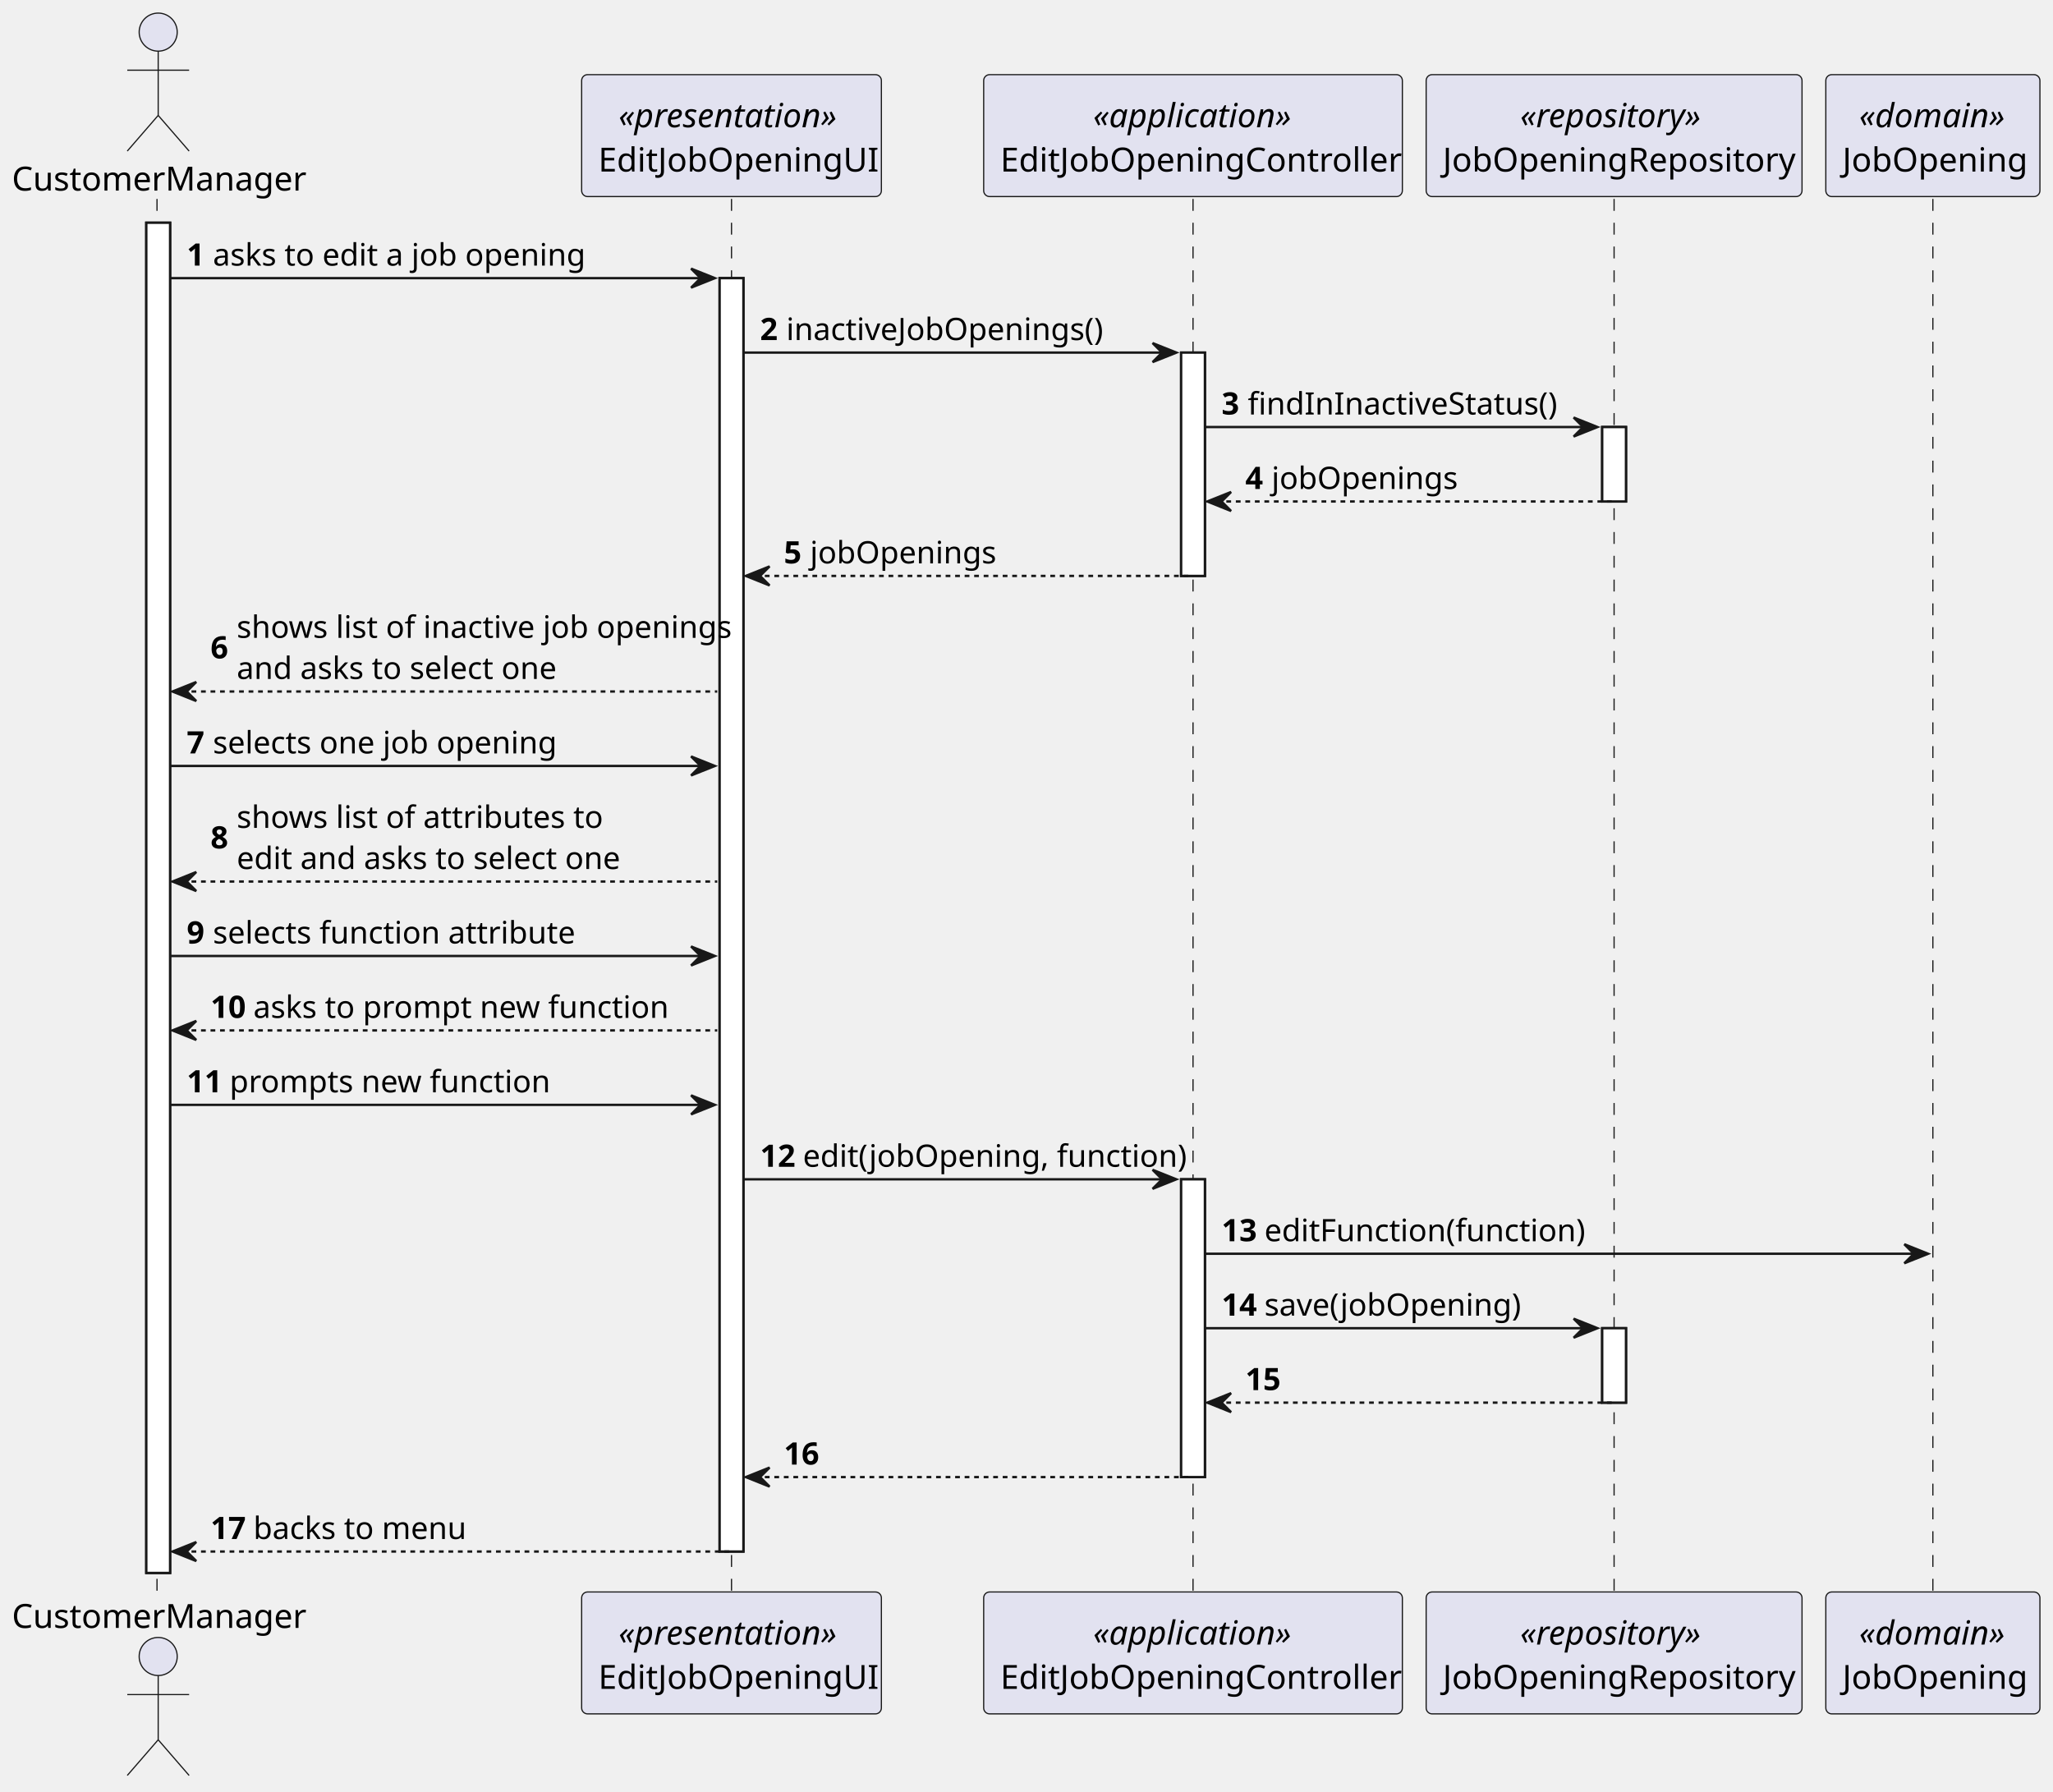
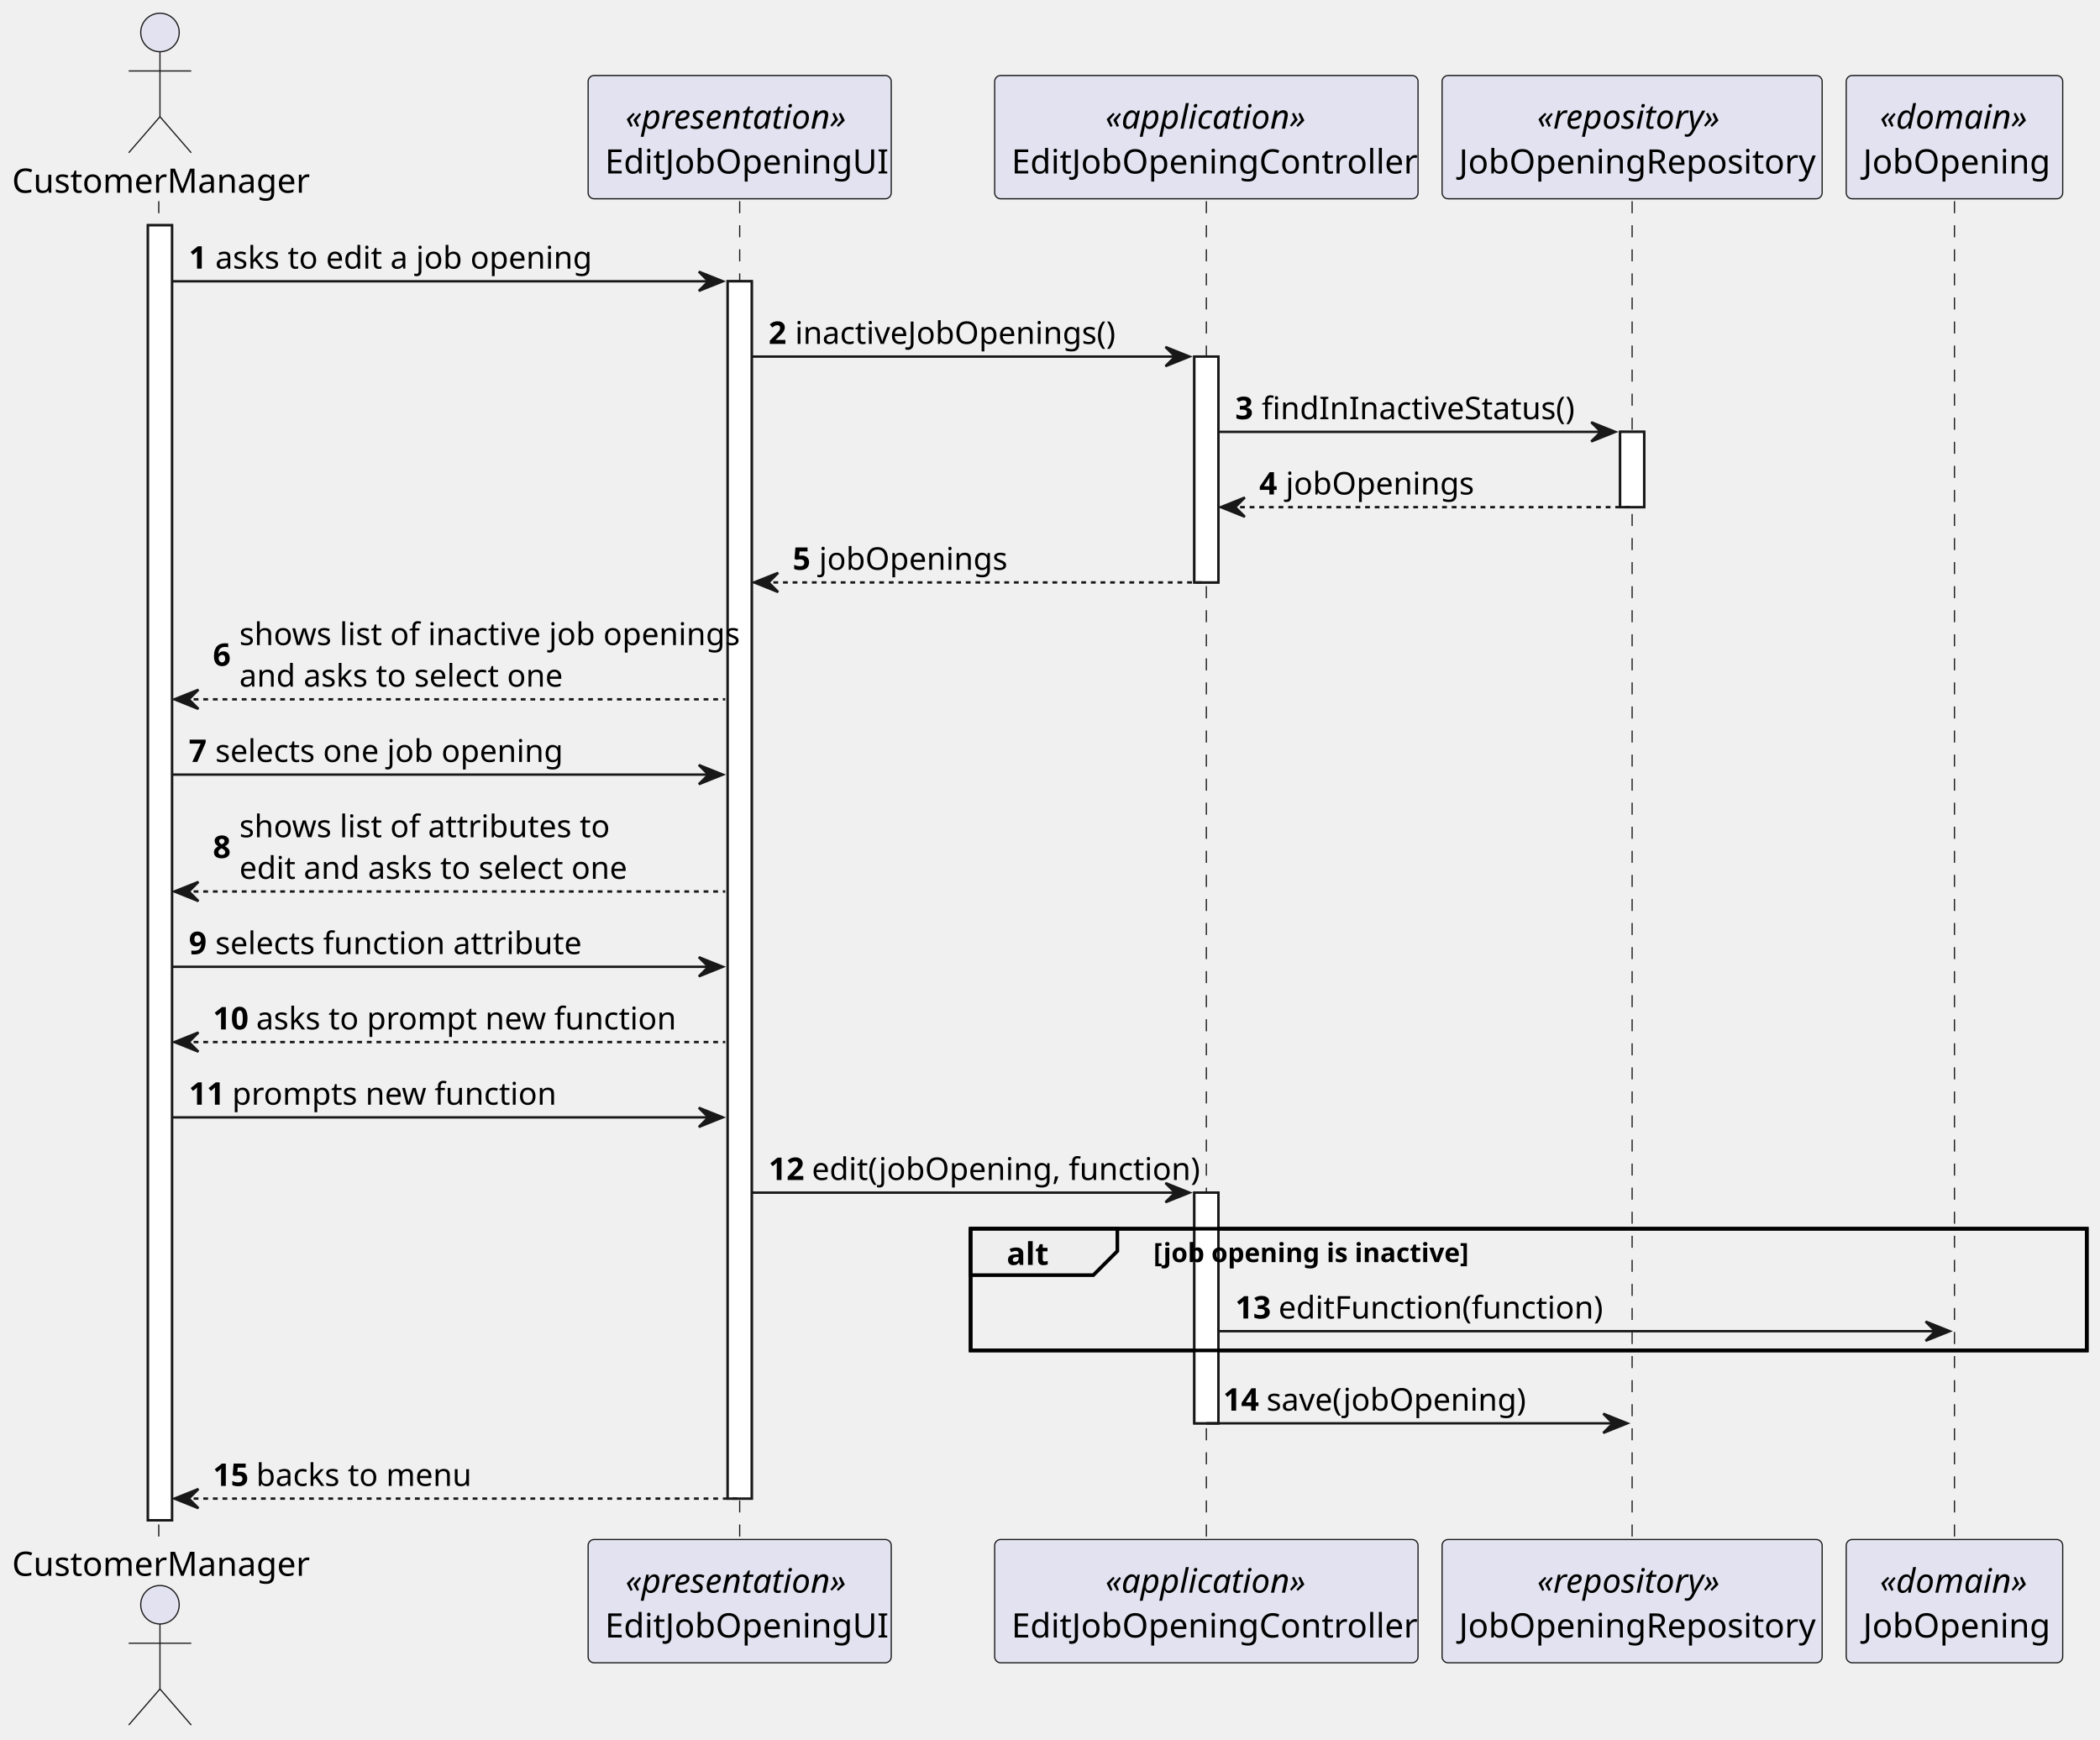
- <svg xmlns="http://www.w3.org/2000/svg" contentStyleType="text/css" height="753px" preserveAspectRatio="none" style="width:863px;height:753px;background:#FFFFFF;" version="1.1" viewBox="0 0 863 753" width="863px" zoomAndPan="magnify">
+ <svg xmlns="http://www.w3.org/2000/svg" contentStyleType="text/css" height="723px" preserveAspectRatio="none" style="width:873px;height:723px;background:#FFFFFF;" version="1.1" viewBox="0 0 873 723" width="873px" zoomAndPan="magnify">
  <defs />
  <g>
-     <rect fill="#FFFFFF" height="567.529" style="stroke:#181818;stroke-width:1.0;" width="10" x="61.5" y="93.621" />
-     <rect fill="#FFFFFF" height="535.238" style="stroke:#181818;stroke-width:1.0;" width="10" x="302.5" y="116.912" />
+     <rect fill="#FFFFFF" height="538.238" style="stroke:#181818;stroke-width:1.0;" width="10" x="61.5" y="93.621" />
+     <rect fill="#FFFFFF" height="505.947" style="stroke:#181818;stroke-width:1.0;" width="10" x="302.5" y="116.912" />
    <rect fill="#FFFFFF" height="93.873" style="stroke:#181818;stroke-width:1.0;" width="10" x="496.5" y="148.203" />
-     <rect fill="#FFFFFF" height="125.164" style="stroke:#181818;stroke-width:1.0;" width="10" x="496.5" y="495.695" />
+     <rect fill="#FFFFFF" height="95.873" style="stroke:#181818;stroke-width:1.0;" width="10" x="496.5" y="495.695" />
    <rect fill="#FFFFFF" height="31.291" style="stroke:#181818;stroke-width:1.0;" width="10" x="673.5" y="179.494" />
-     <rect fill="#FFFFFF" height="31.291" style="stroke:#181818;stroke-width:1.0;" width="10" x="673.5" y="558.277" />
-     <line style="stroke:#181818;stroke-width:0.5;stroke-dasharray:5.0,5.0;" x1="66" x2="66" y1="83.621" y2="670.15" />
-     <line style="stroke:#181818;stroke-width:0.5;stroke-dasharray:5.0,5.0;" x1="307.5" x2="307.5" y1="83.621" y2="670.15" />
-     <line style="stroke:#181818;stroke-width:0.5;stroke-dasharray:5.0,5.0;" x1="501.5" x2="501.5" y1="83.621" y2="670.15" />
-     <line style="stroke:#181818;stroke-width:0.5;stroke-dasharray:5.0,5.0;" x1="678.5" x2="678.5" y1="83.621" y2="670.15" />
-     <line style="stroke:#181818;stroke-width:0.5;stroke-dasharray:5.0,5.0;" x1="812.5" x2="812.5" y1="83.621" y2="670.15" />
+     <rect fill="none" height="50.582" style="stroke:#000000;stroke-width:1.5;" width="464" x="403.5" y="510.695" />
+     <line style="stroke:#181818;stroke-width:0.5;stroke-dasharray:5.0,5.0;" x1="66" x2="66" y1="83.621" y2="640.859" />
+     <line style="stroke:#181818;stroke-width:0.5;stroke-dasharray:5.0,5.0;" x1="307.5" x2="307.5" y1="83.621" y2="640.859" />
+     <line style="stroke:#181818;stroke-width:0.5;stroke-dasharray:5.0,5.0;" x1="501.5" x2="501.5" y1="83.621" y2="640.859" />
+     <line style="stroke:#181818;stroke-width:0.5;stroke-dasharray:5.0,5.0;" x1="678.5" x2="678.5" y1="83.621" y2="640.859" />
+     <line style="stroke:#181818;stroke-width:0.5;stroke-dasharray:5.0,5.0;" x1="812.5" x2="812.5" y1="83.621" y2="640.859" />
    <text fill="#000000" font-family="sans-serif" font-size="14" lengthAdjust="spacing" textLength="117" x="5" y="80.107">CustomerManager</text>
    <ellipse cx="66.5" cy="13.5" fill="#E2E2F0" rx="8" ry="8" style="stroke:#181818;stroke-width:0.5;" />
    <path d="M66.5,21.5 L66.5,48.5 M53.5,29.5 L79.5,29.5 M66.5,48.5 L53.5,63.5 M66.5,48.5 L79.5,63.5 " fill="none" style="stroke:#181818;stroke-width:0.5;" />
-     <text fill="#000000" font-family="sans-serif" font-size="14" lengthAdjust="spacing" textLength="117" x="5" y="684.258">CustomerManager</text>
-     <ellipse cx="66.5" cy="696.271" fill="#E2E2F0" rx="8" ry="8" style="stroke:#181818;stroke-width:0.5;" />
-     <path d="M66.5,704.271 L66.5,731.271 M53.5,712.271 L79.5,712.271 M66.5,731.271 L53.5,746.271 M66.5,731.271 L79.5,746.271 " fill="none" style="stroke:#181818;stroke-width:0.5;" />
+     <text fill="#000000" font-family="sans-serif" font-size="14" lengthAdjust="spacing" textLength="117" x="5" y="654.967">CustomerManager</text>
+     <ellipse cx="66.5" cy="666.981" fill="#E2E2F0" rx="8" ry="8" style="stroke:#181818;stroke-width:0.5;" />
+     <path d="M66.5,674.981 L66.5,701.981 M53.5,682.981 L79.5,682.981 M66.5,701.981 L53.5,716.981 M66.5,701.981 L79.5,716.981 " fill="none" style="stroke:#181818;stroke-width:0.5;" />
    <rect fill="#E2E2F0" height="51.242" rx="2.5" ry="2.5" style="stroke:#181818;stroke-width:0.5;" width="126" x="244.5" y="31.379" />
    <text fill="#000000" font-family="sans-serif" font-size="14" font-style="italic" lengthAdjust="spacing" textLength="95" x="260" y="53.486">«presentation»</text>
    <text fill="#000000" font-family="sans-serif" font-size="14" lengthAdjust="spacing" textLength="112" x="251.5" y="72.107">EditJobOpeningUI</text>
-     <rect fill="#E2E2F0" height="51.242" rx="2.5" ry="2.5" style="stroke:#181818;stroke-width:0.5;" width="126" x="244.5" y="669.15" />
-     <text fill="#000000" font-family="sans-serif" font-size="14" font-style="italic" lengthAdjust="spacing" textLength="95" x="260" y="691.258">«presentation»</text>
-     <text fill="#000000" font-family="sans-serif" font-size="14" lengthAdjust="spacing" textLength="112" x="251.5" y="709.879">EditJobOpeningUI</text>
+     <rect fill="#E2E2F0" height="51.242" rx="2.5" ry="2.5" style="stroke:#181818;stroke-width:0.5;" width="126" x="244.5" y="639.859" />
+     <text fill="#000000" font-family="sans-serif" font-size="14" font-style="italic" lengthAdjust="spacing" textLength="95" x="260" y="661.967">«presentation»</text>
+     <text fill="#000000" font-family="sans-serif" font-size="14" lengthAdjust="spacing" textLength="112" x="251.5" y="680.588">EditJobOpeningUI</text>
    <rect fill="#E2E2F0" height="51.242" rx="2.5" ry="2.5" style="stroke:#181818;stroke-width:0.5;" width="176" x="413.5" y="31.379" />
    <text fill="#000000" font-family="sans-serif" font-size="14" font-style="italic" lengthAdjust="spacing" textLength="84" x="459.5" y="53.486">«application»</text>
    <text fill="#000000" font-family="sans-serif" font-size="14" lengthAdjust="spacing" textLength="162" x="420.5" y="72.107">EditJobOpeningController</text>
-     <rect fill="#E2E2F0" height="51.242" rx="2.5" ry="2.5" style="stroke:#181818;stroke-width:0.5;" width="176" x="413.5" y="669.15" />
-     <text fill="#000000" font-family="sans-serif" font-size="14" font-style="italic" lengthAdjust="spacing" textLength="84" x="459.5" y="691.258">«application»</text>
-     <text fill="#000000" font-family="sans-serif" font-size="14" lengthAdjust="spacing" textLength="162" x="420.5" y="709.879">EditJobOpeningController</text>
+     <rect fill="#E2E2F0" height="51.242" rx="2.5" ry="2.5" style="stroke:#181818;stroke-width:0.5;" width="176" x="413.5" y="639.859" />
+     <text fill="#000000" font-family="sans-serif" font-size="14" font-style="italic" lengthAdjust="spacing" textLength="84" x="459.5" y="661.967">«application»</text>
+     <text fill="#000000" font-family="sans-serif" font-size="14" lengthAdjust="spacing" textLength="162" x="420.5" y="680.588">EditJobOpeningController</text>
    <rect fill="#E2E2F0" height="51.242" rx="2.5" ry="2.5" style="stroke:#181818;stroke-width:0.5;" width="158" x="599.5" y="31.379" />
    <text fill="#000000" font-family="sans-serif" font-size="14" font-style="italic" lengthAdjust="spacing" textLength="79" x="639" y="53.486">«repository»</text>
    <text fill="#000000" font-family="sans-serif" font-size="14" lengthAdjust="spacing" textLength="144" x="606.5" y="72.107">JobOpeningRepository</text>
-     <rect fill="#E2E2F0" height="51.242" rx="2.5" ry="2.5" style="stroke:#181818;stroke-width:0.5;" width="158" x="599.5" y="669.15" />
-     <text fill="#000000" font-family="sans-serif" font-size="14" font-style="italic" lengthAdjust="spacing" textLength="79" x="639" y="691.258">«repository»</text>
-     <text fill="#000000" font-family="sans-serif" font-size="14" lengthAdjust="spacing" textLength="144" x="606.5" y="709.879">JobOpeningRepository</text>
+     <rect fill="#E2E2F0" height="51.242" rx="2.5" ry="2.5" style="stroke:#181818;stroke-width:0.5;" width="158" x="599.5" y="639.859" />
+     <text fill="#000000" font-family="sans-serif" font-size="14" font-style="italic" lengthAdjust="spacing" textLength="79" x="639" y="661.967">«repository»</text>
+     <text fill="#000000" font-family="sans-serif" font-size="14" lengthAdjust="spacing" textLength="144" x="606.5" y="680.588">JobOpeningRepository</text>
    <rect fill="#E2E2F0" height="51.242" rx="2.5" ry="2.5" style="stroke:#181818;stroke-width:0.5;" width="90" x="767.5" y="31.379" />
    <text fill="#000000" font-family="sans-serif" font-size="14" font-style="italic" lengthAdjust="spacing" textLength="62" x="781.5" y="53.486">«domain»</text>
    <text fill="#000000" font-family="sans-serif" font-size="14" lengthAdjust="spacing" textLength="76" x="774.5" y="72.107">JobOpening</text>
-     <rect fill="#E2E2F0" height="51.242" rx="2.5" ry="2.5" style="stroke:#181818;stroke-width:0.5;" width="90" x="767.5" y="669.15" />
-     <text fill="#000000" font-family="sans-serif" font-size="14" font-style="italic" lengthAdjust="spacing" textLength="62" x="781.5" y="691.258">«domain»</text>
-     <text fill="#000000" font-family="sans-serif" font-size="14" lengthAdjust="spacing" textLength="76" x="774.5" y="709.879">JobOpening</text>
-     <rect fill="#FFFFFF" height="567.529" style="stroke:#181818;stroke-width:1.0;" width="10" x="61.5" y="93.621" />
-     <rect fill="#FFFFFF" height="535.238" style="stroke:#181818;stroke-width:1.0;" width="10" x="302.5" y="116.912" />
+     <rect fill="#E2E2F0" height="51.242" rx="2.5" ry="2.5" style="stroke:#181818;stroke-width:0.5;" width="90" x="767.5" y="639.859" />
+     <text fill="#000000" font-family="sans-serif" font-size="14" font-style="italic" lengthAdjust="spacing" textLength="62" x="781.5" y="661.967">«domain»</text>
+     <text fill="#000000" font-family="sans-serif" font-size="14" lengthAdjust="spacing" textLength="76" x="774.5" y="680.588">JobOpening</text>
+     <rect fill="#FFFFFF" height="538.238" style="stroke:#181818;stroke-width:1.0;" width="10" x="61.5" y="93.621" />
+     <rect fill="#FFFFFF" height="505.947" style="stroke:#181818;stroke-width:1.0;" width="10" x="302.5" y="116.912" />
    <rect fill="#FFFFFF" height="93.873" style="stroke:#181818;stroke-width:1.0;" width="10" x="496.5" y="148.203" />
-     <rect fill="#FFFFFF" height="125.164" style="stroke:#181818;stroke-width:1.0;" width="10" x="496.5" y="495.695" />
+     <rect fill="#FFFFFF" height="95.873" style="stroke:#181818;stroke-width:1.0;" width="10" x="496.5" y="495.695" />
    <rect fill="#FFFFFF" height="31.291" style="stroke:#181818;stroke-width:1.0;" width="10" x="673.5" y="179.494" />
-     <rect fill="#FFFFFF" height="31.291" style="stroke:#181818;stroke-width:1.0;" width="10" x="673.5" y="558.277" />
    <polygon fill="#181818" points="290.5,112.912,300.5,116.912,290.5,120.912,294.5,116.912" style="stroke:#181818;stroke-width:1.0;" />
    <line style="stroke:#181818;stroke-width:1.0;" x1="71.5" x2="296.5" y1="116.912" y2="116.912" />
    <text fill="#000000" font-family="sans-serif" font-size="13" font-weight="bold" lengthAdjust="spacing" textLength="7" x="78.5" y="111.649">1</text>
    <text fill="#000000" font-family="sans-serif" font-size="13" lengthAdjust="spacing" textLength="149" x="89.5" y="111.649">asks to edit a job opening</text>
    <polygon fill="#181818" points="484.5,144.203,494.5,148.203,484.5,152.203,488.5,148.203" style="stroke:#181818;stroke-width:1.0;" />
    <line style="stroke:#181818;stroke-width:1.0;" x1="312.5" x2="490.5" y1="148.203" y2="148.203" />
    <text fill="#000000" font-family="sans-serif" font-size="13" font-weight="bold" lengthAdjust="spacing" textLength="7" x="319.5" y="142.94">2</text>
    <text fill="#000000" font-family="sans-serif" font-size="13" lengthAdjust="spacing" textLength="126" x="330.5" y="142.94">inactiveJobOpenings()</text>
    <polygon fill="#181818" points="661.5,175.494,671.5,179.494,661.5,183.494,665.5,179.494" style="stroke:#181818;stroke-width:1.0;" />
    <line style="stroke:#181818;stroke-width:1.0;" x1="506.5" x2="667.5" y1="179.494" y2="179.494" />
    <text fill="#000000" font-family="sans-serif" font-size="13" font-weight="bold" lengthAdjust="spacing" textLength="7" x="513.5" y="174.231">3</text>
    <text fill="#000000" font-family="sans-serif" font-size="13" lengthAdjust="spacing" textLength="119" x="524.5" y="174.231">findInInactiveStatus()</text>
    <polygon fill="#181818" points="517.5,206.785,507.5,210.785,517.5,214.785,513.5,210.785" style="stroke:#181818;stroke-width:1.0;" />
    <line style="stroke:#181818;stroke-width:1.0;stroke-dasharray:2.0,2.0;" x1="511.5" x2="677.5" y1="210.785" y2="210.785" />
    <text fill="#000000" font-family="sans-serif" font-size="13" font-weight="bold" lengthAdjust="spacing" textLength="7" x="523.5" y="205.523">4</text>
    <text fill="#000000" font-family="sans-serif" font-size="13" lengthAdjust="spacing" textLength="72" x="534.5" y="205.523">jobOpenings</text>
    <polygon fill="#181818" points="323.5,238.076,313.5,242.076,323.5,246.076,319.5,242.076" style="stroke:#181818;stroke-width:1.0;" />
    <line style="stroke:#181818;stroke-width:1.0;stroke-dasharray:2.0,2.0;" x1="317.5" x2="500.5" y1="242.076" y2="242.076" />
    <text fill="#000000" font-family="sans-serif" font-size="13" font-weight="bold" lengthAdjust="spacing" textLength="7" x="329.5" y="236.814">5</text>
    <text fill="#000000" font-family="sans-serif" font-size="13" lengthAdjust="spacing" textLength="72" x="340.5" y="236.814">jobOpenings</text>
    <polygon fill="#181818" points="82.5,286.658,72.5,290.658,82.5,294.658,78.5,290.658" style="stroke:#181818;stroke-width:1.0;" />
    <line style="stroke:#181818;stroke-width:1.0;stroke-dasharray:2.0,2.0;" x1="76.5" x2="301.5" y1="290.658" y2="290.658" />
    <text fill="#000000" font-family="sans-serif" font-size="13" font-weight="bold" lengthAdjust="spacing" textLength="7" x="88.5" y="276.75">6</text>
    <text fill="#000000" font-family="sans-serif" font-size="13" lengthAdjust="spacing" textLength="196" x="99.5" y="268.104">shows list of inactive job openings</text>
    <text fill="#000000" font-family="sans-serif" font-size="13" lengthAdjust="spacing" textLength="132" x="99.5" y="285.396">and asks to select one</text>
    <polygon fill="#181818" points="290.5,317.949,300.5,321.949,290.5,325.949,294.5,321.949" style="stroke:#181818;stroke-width:1.0;" />
    <line style="stroke:#181818;stroke-width:1.0;" x1="71.5" x2="296.5" y1="321.949" y2="321.949" />
    <text fill="#000000" font-family="sans-serif" font-size="13" font-weight="bold" lengthAdjust="spacing" textLength="7" x="78.5" y="316.687">7</text>
    <text fill="#000000" font-family="sans-serif" font-size="13" lengthAdjust="spacing" textLength="137" x="89.5" y="316.687">selects one job opening</text>
    <polygon fill="#181818" points="82.5,366.531,72.5,370.531,82.5,374.531,78.5,370.531" style="stroke:#181818;stroke-width:1.0;" />
    <line style="stroke:#181818;stroke-width:1.0;stroke-dasharray:2.0,2.0;" x1="76.5" x2="301.5" y1="370.531" y2="370.531" />
    <text fill="#000000" font-family="sans-serif" font-size="13" font-weight="bold" lengthAdjust="spacing" textLength="7" x="88.5" y="356.623">8</text>
    <text fill="#000000" font-family="sans-serif" font-size="13" lengthAdjust="spacing" textLength="145" x="99.5" y="347.978">shows list of attributes to</text>
    <text fill="#000000" font-family="sans-serif" font-size="13" lengthAdjust="spacing" textLength="157" x="99.5" y="365.269">edit and asks to select one</text>
    <polygon fill="#181818" points="290.5,397.822,300.5,401.822,290.5,405.822,294.5,401.822" style="stroke:#181818;stroke-width:1.0;" />
    <line style="stroke:#181818;stroke-width:1.0;" x1="71.5" x2="296.5" y1="401.822" y2="401.822" />
    <text fill="#000000" font-family="sans-serif" font-size="13" font-weight="bold" lengthAdjust="spacing" textLength="7" x="78.5" y="396.56">9</text>
    <text fill="#000000" font-family="sans-serif" font-size="13" lengthAdjust="spacing" textLength="142" x="89.5" y="396.56">selects function attribute</text>
    <polygon fill="#181818" points="82.5,429.113,72.5,433.113,82.5,437.113,78.5,433.113" style="stroke:#181818;stroke-width:1.0;" />
    <line style="stroke:#181818;stroke-width:1.0;stroke-dasharray:2.0,2.0;" x1="76.5" x2="301.5" y1="433.113" y2="433.113" />
    <text fill="#000000" font-family="sans-serif" font-size="13" font-weight="bold" lengthAdjust="spacing" textLength="14" x="88.5" y="427.851">10</text>
    <text fill="#000000" font-family="sans-serif" font-size="13" lengthAdjust="spacing" textLength="163" x="106.5" y="427.851">asks to prompt new function</text>
    <polygon fill="#181818" points="290.5,460.404,300.5,464.404,290.5,468.404,294.5,464.404" style="stroke:#181818;stroke-width:1.0;" />
    <line style="stroke:#181818;stroke-width:1.0;" x1="71.5" x2="296.5" y1="464.404" y2="464.404" />
    <text fill="#000000" font-family="sans-serif" font-size="13" font-weight="bold" lengthAdjust="spacing" textLength="14" x="78.5" y="459.142">11</text>
    <text fill="#000000" font-family="sans-serif" font-size="13" lengthAdjust="spacing" textLength="123" x="96.5" y="459.142">prompts new function</text>
    <polygon fill="#181818" points="484.5,491.695,494.5,495.695,484.5,499.695,488.5,495.695" style="stroke:#181818;stroke-width:1.0;" />
    <line style="stroke:#181818;stroke-width:1.0;" x1="312.5" x2="490.5" y1="495.695" y2="495.695" />
    <text fill="#000000" font-family="sans-serif" font-size="13" font-weight="bold" lengthAdjust="spacing" textLength="14" x="319.5" y="490.433">12</text>
    <text fill="#000000" font-family="sans-serif" font-size="13" lengthAdjust="spacing" textLength="147" x="337.5" y="490.433">edit(jobOpening, function)</text>
-     <polygon fill="#181818" points="800.5,522.986,810.5,526.986,800.5,530.986,804.5,526.986" style="stroke:#181818;stroke-width:1.0;" />
-     <line style="stroke:#181818;stroke-width:1.0;" x1="506.5" x2="806.5" y1="526.986" y2="526.986" />
-     <text fill="#000000" font-family="sans-serif" font-size="13" font-weight="bold" lengthAdjust="spacing" textLength="14" x="513.5" y="521.724">13</text>
-     <text fill="#000000" font-family="sans-serif" font-size="13" lengthAdjust="spacing" textLength="124" x="531.5" y="521.724">editFunction(function)</text>
-     <polygon fill="#181818" points="661.5,554.277,671.5,558.277,661.5,562.277,665.5,558.277" style="stroke:#181818;stroke-width:1.0;" />
-     <line style="stroke:#181818;stroke-width:1.0;" x1="506.5" x2="667.5" y1="558.277" y2="558.277" />
-     <text fill="#000000" font-family="sans-serif" font-size="13" font-weight="bold" lengthAdjust="spacing" textLength="14" x="513.5" y="553.015">14</text>
-     <text fill="#000000" font-family="sans-serif" font-size="13" lengthAdjust="spacing" textLength="99" x="531.5" y="553.015">save(jobOpening)</text>
-     <polygon fill="#181818" points="517.5,585.568,507.5,589.568,517.5,593.568,513.5,589.568" style="stroke:#181818;stroke-width:1.0;" />
-     <line style="stroke:#181818;stroke-width:1.0;stroke-dasharray:2.0,2.0;" x1="511.5" x2="677.5" y1="589.568" y2="589.568" />
-     <text fill="#000000" font-family="sans-serif" font-size="13" font-weight="bold" lengthAdjust="spacing" textLength="14" x="523.5" y="584.306">15</text>
-     <text fill="#000000" font-family="sans-serif" font-size="13" lengthAdjust="spacing" textLength="4" x="541.5" y="584.306"> </text>
-     <polygon fill="#181818" points="323.5,616.859,313.5,620.859,323.5,624.859,319.5,620.859" style="stroke:#181818;stroke-width:1.0;" />
-     <line style="stroke:#181818;stroke-width:1.0;stroke-dasharray:2.0,2.0;" x1="317.5" x2="500.5" y1="620.859" y2="620.859" />
-     <text fill="#000000" font-family="sans-serif" font-size="13" font-weight="bold" lengthAdjust="spacing" textLength="14" x="329.5" y="615.597">16</text>
-     <text fill="#000000" font-family="sans-serif" font-size="13" lengthAdjust="spacing" textLength="4" x="347.5" y="615.597"> </text>
-     <polygon fill="#181818" points="82.5,648.15,72.5,652.15,82.5,656.15,78.5,652.15" style="stroke:#181818;stroke-width:1.0;" />
-     <line style="stroke:#181818;stroke-width:1.0;stroke-dasharray:2.0,2.0;" x1="76.5" x2="306.5" y1="652.15" y2="652.15" />
-     <text fill="#000000" font-family="sans-serif" font-size="13" font-weight="bold" lengthAdjust="spacing" textLength="14" x="88.5" y="646.888">17</text>
-     <text fill="#000000" font-family="sans-serif" font-size="13" lengthAdjust="spacing" textLength="86" x="106.5" y="646.888">backs to menu</text>
+     <path d="M403.5,510.695 L464.5,510.695 L464.5,519.986 L454.5,529.986 L403.5,529.986 L403.5,510.695 " fill="#EEEEEE" style="stroke:#000000;stroke-width:1.5;" />
+     <rect fill="none" height="50.582" style="stroke:#000000;stroke-width:1.5;" width="464" x="403.5" y="510.695" />
+     <text fill="#000000" font-family="sans-serif" font-size="13" font-weight="bold" lengthAdjust="spacing" textLength="16" x="418.5" y="525.724">alt</text>
+     <text fill="#000000" font-family="sans-serif" font-size="11" font-weight="bold" lengthAdjust="spacing" textLength="131" x="479.5" y="524.565">[job opening is inactive]</text>
+     <polygon fill="#181818" points="800.5,549.277,810.5,553.277,800.5,557.277,804.5,553.277" style="stroke:#181818;stroke-width:1.0;" />
+     <line style="stroke:#181818;stroke-width:1.0;" x1="506.5" x2="806.5" y1="553.277" y2="553.277" />
+     <text fill="#000000" font-family="sans-serif" font-size="13" font-weight="bold" lengthAdjust="spacing" textLength="14" x="513.5" y="548.015">13</text>
+     <text fill="#000000" font-family="sans-serif" font-size="13" lengthAdjust="spacing" textLength="124" x="531.5" y="548.015">editFunction(function)</text>
+     <polygon fill="#181818" points="666.5,587.568,676.5,591.568,666.5,595.568,670.5,591.568" style="stroke:#181818;stroke-width:1.0;" />
+     <line style="stroke:#181818;stroke-width:1.0;" x1="501.5" x2="672.5" y1="591.568" y2="591.568" />
+     <text fill="#000000" font-family="sans-serif" font-size="13" font-weight="bold" lengthAdjust="spacing" textLength="14" x="508.5" y="586.306">14</text>
+     <text fill="#000000" font-family="sans-serif" font-size="13" lengthAdjust="spacing" textLength="99" x="526.5" y="586.306">save(jobOpening)</text>
+     <polygon fill="#181818" points="82.5,618.859,72.5,622.859,82.5,626.859,78.5,622.859" style="stroke:#181818;stroke-width:1.0;" />
+     <line style="stroke:#181818;stroke-width:1.0;stroke-dasharray:2.0,2.0;" x1="76.5" x2="306.5" y1="622.859" y2="622.859" />
+     <text fill="#000000" font-family="sans-serif" font-size="13" font-weight="bold" lengthAdjust="spacing" textLength="14" x="88.5" y="617.597">15</text>
+     <text fill="#000000" font-family="sans-serif" font-size="13" lengthAdjust="spacing" textLength="86" x="106.5" y="617.597">backs to menu</text>
  </g>
</svg>
